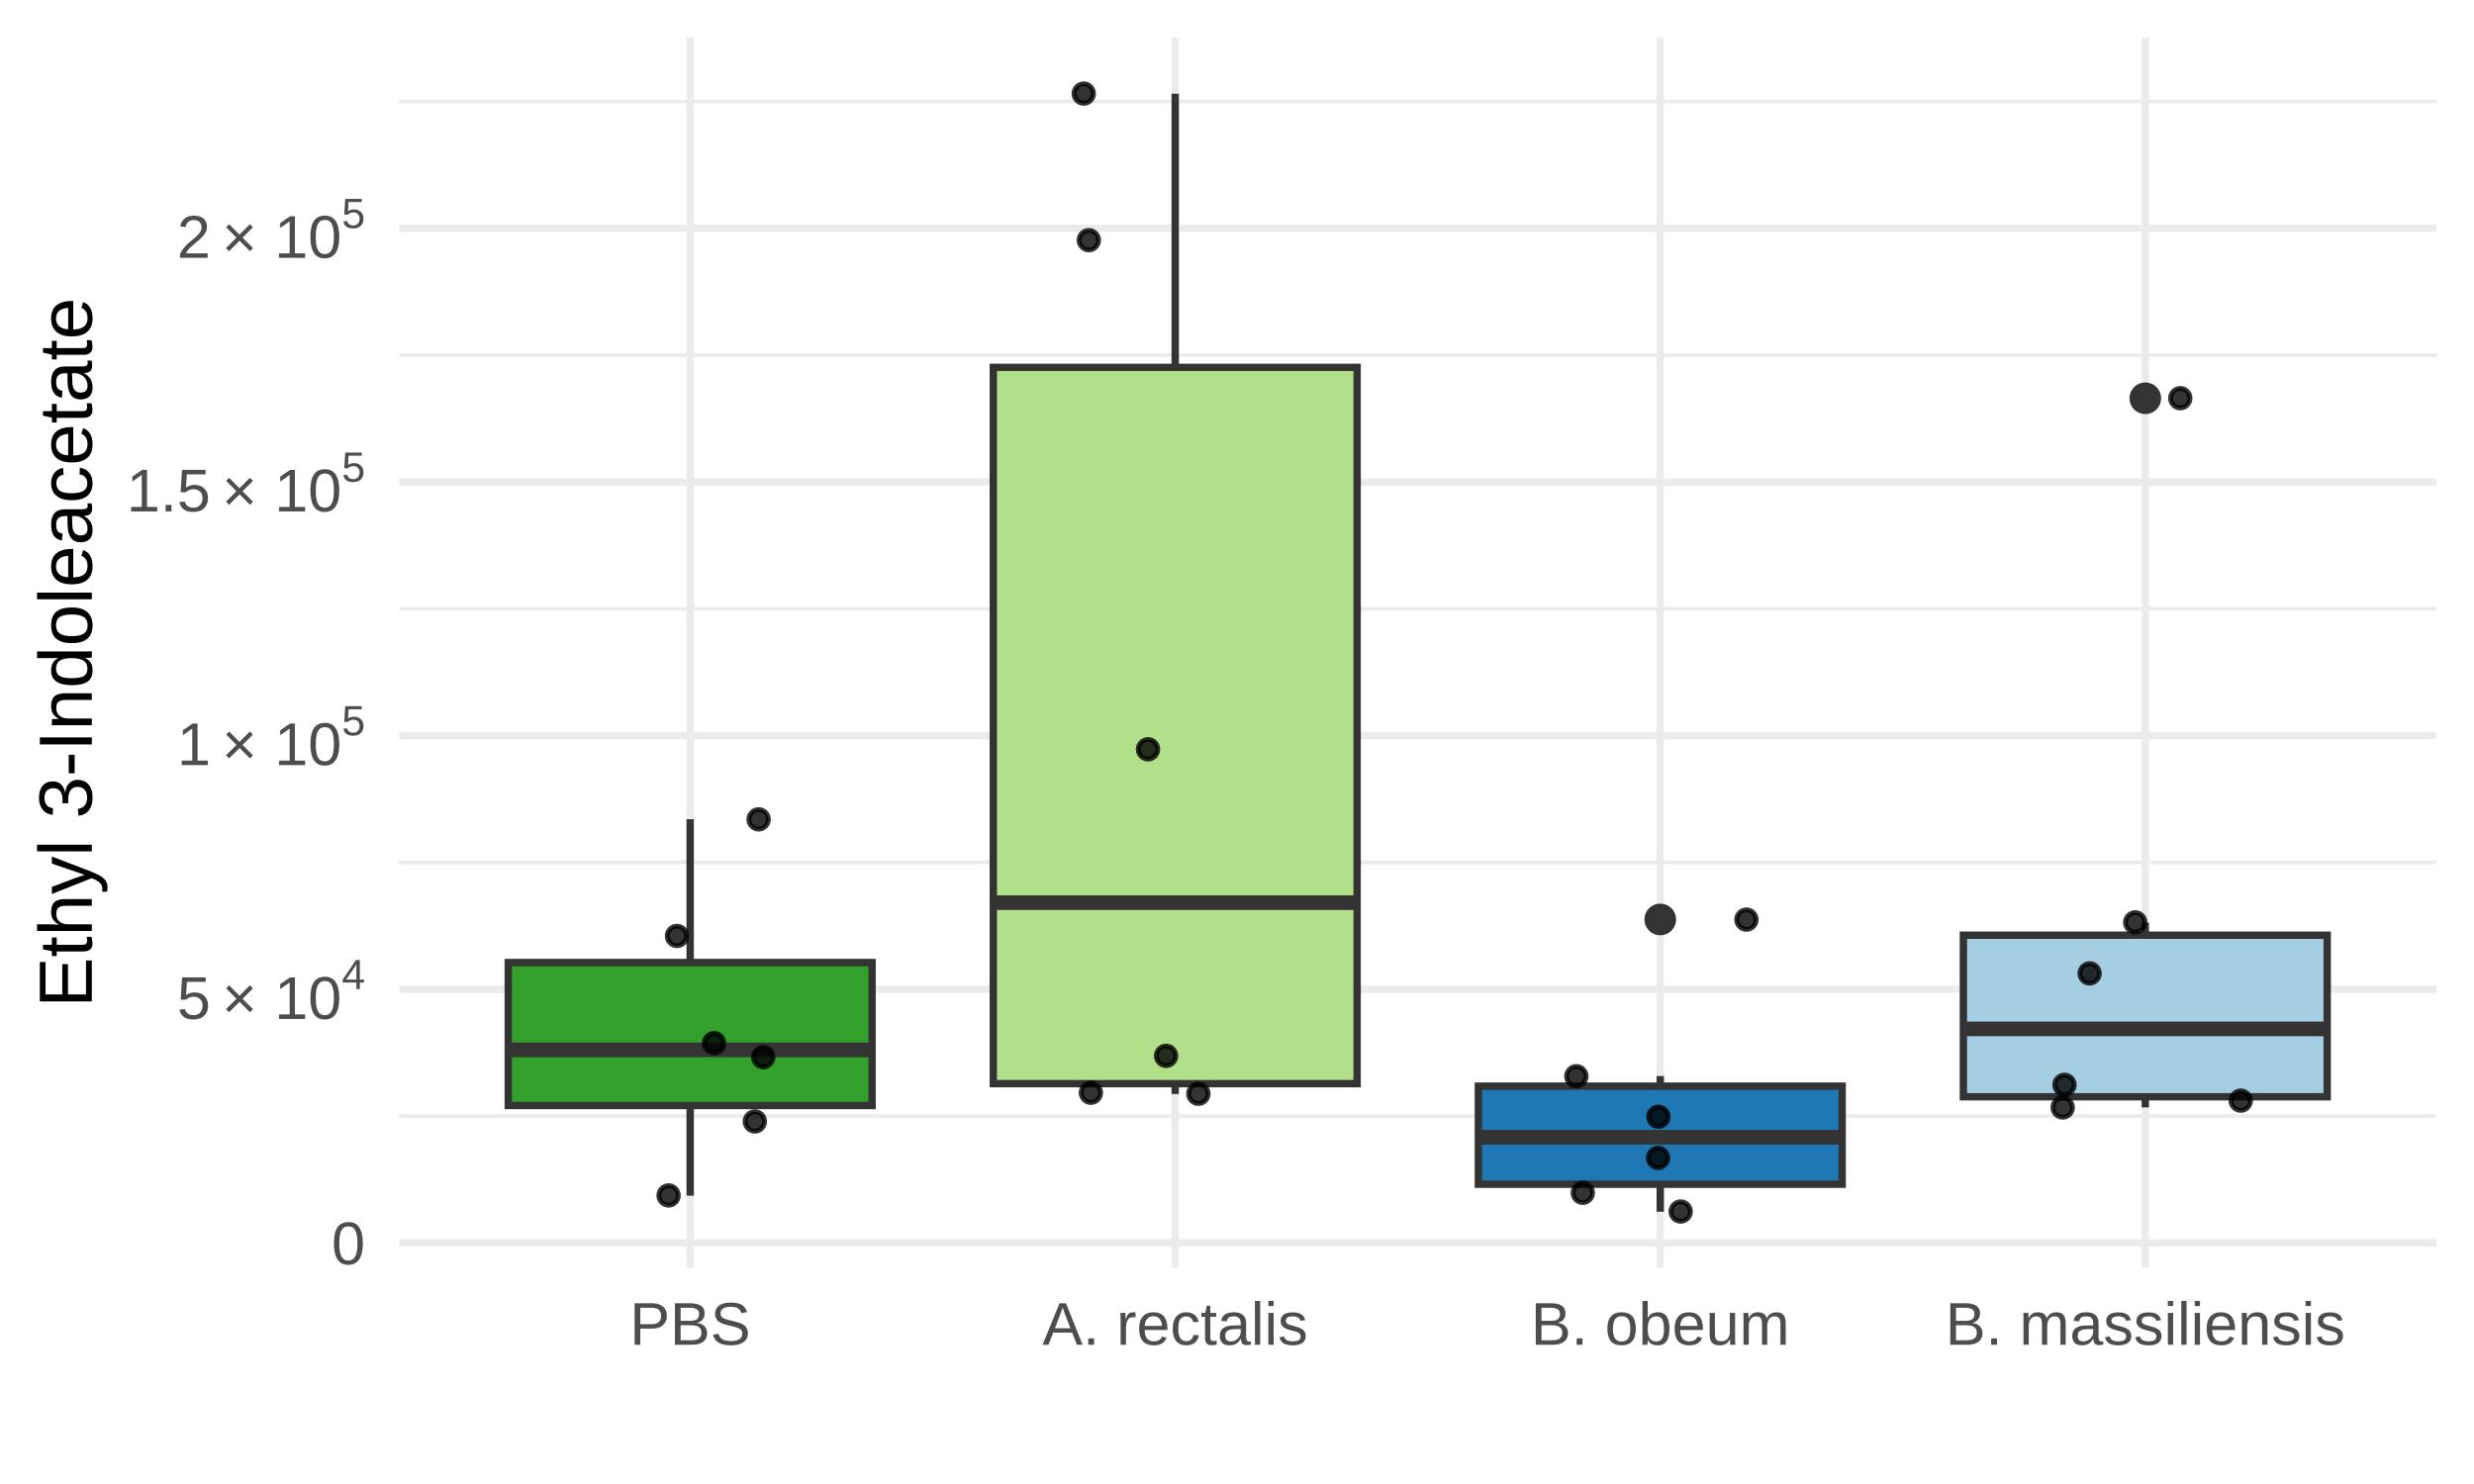
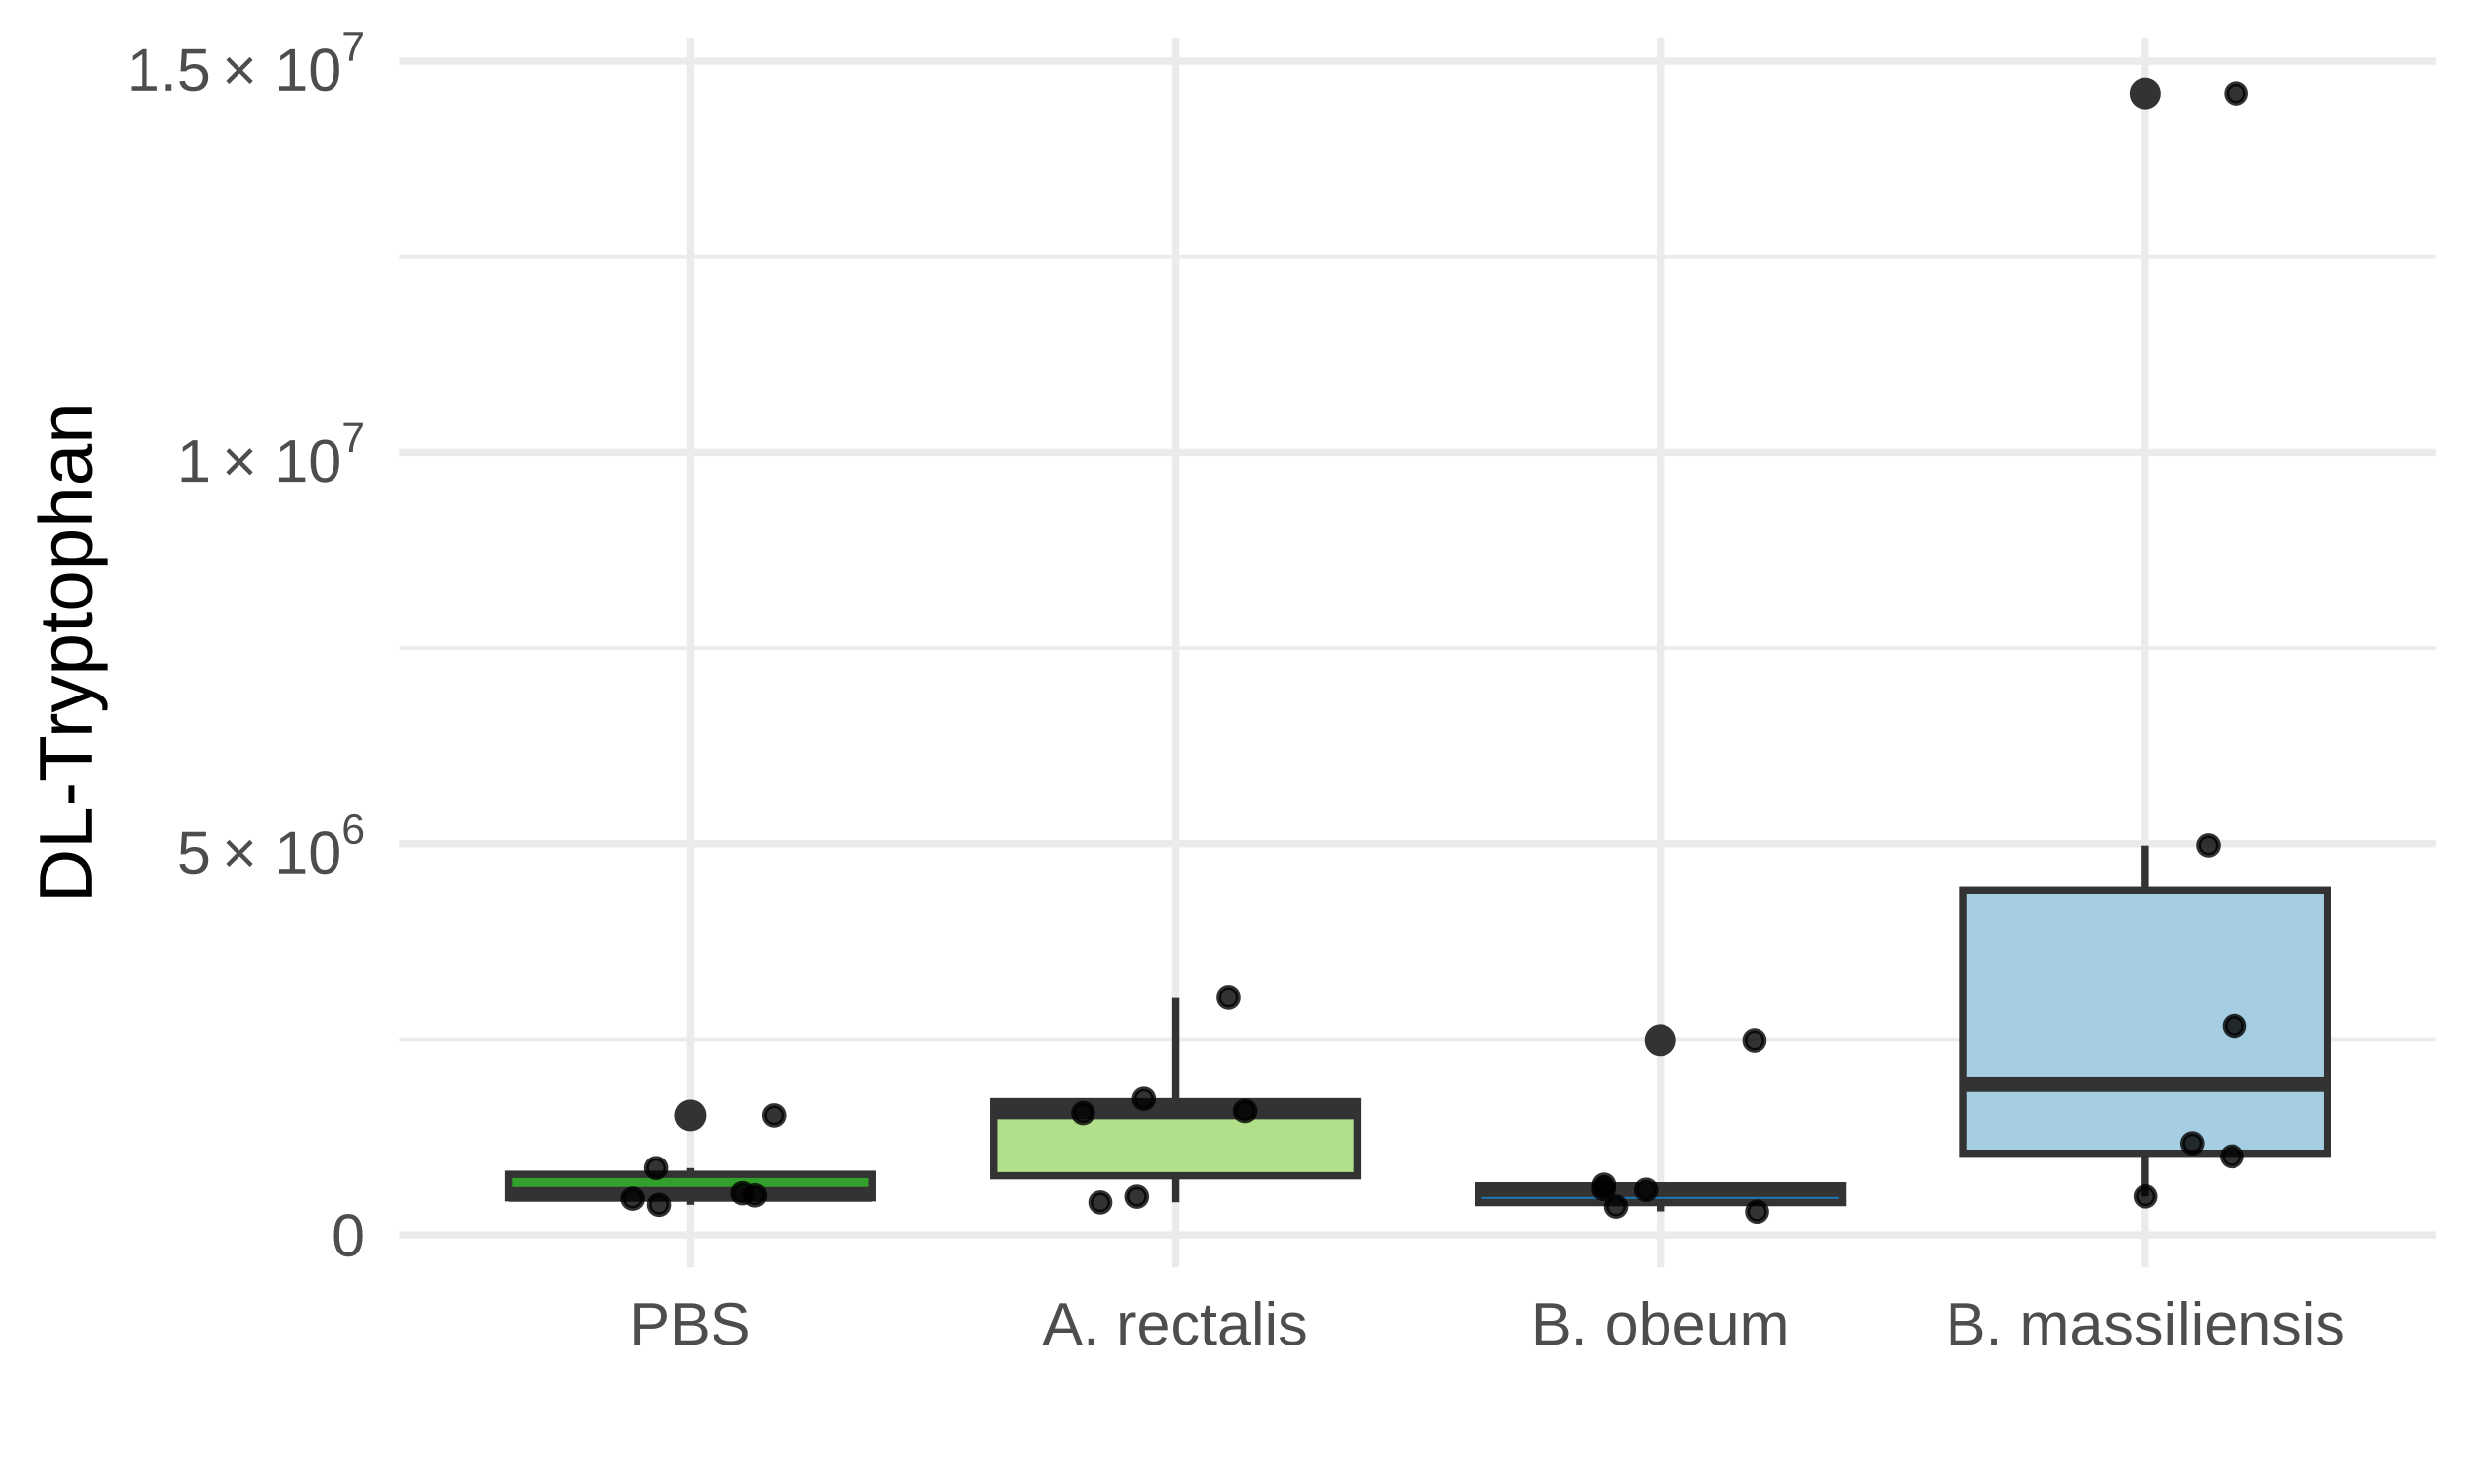
<svg xmlns="http://www.w3.org/2000/svg" class="svglite" width="360.00pt" height="216.00pt" viewBox="0 0 360.00 216.00">
  <defs>
    <style type="text/css">
    .svglite line, .svglite polyline, .svglite polygon, .svglite path, .svglite rect, .svglite circle {
      fill: none;
      stroke: #000000;
      stroke-linecap: round;
      stroke-linejoin: round;
      stroke-miterlimit: 10.00;
    }
    .svglite text {
      white-space: pre;
    }
  </style>
  </defs>
  <rect width="100%" height="100%" style="stroke: none; fill: none;" />
  <defs>
    <clipPath id="cpMC4wMHwzNjAuMDB8MC4wMHwyMTYuMDA=">
      <rect x="0.00" y="0.00" width="360.00" height="216.00" />
    </clipPath>
  </defs>
  <g clip-path="url(#cpMC4wMHwzNjAuMDB8MC4wMHwyMTYuMDA=)">
</g>
  <defs>
    <clipPath id="cpNTguMDh8MzU0LjUyfDUuNDh8MTg0LjUw">
      <rect x="58.08" y="5.48" width="296.44" height="179.02" />
    </clipPath>
  </defs>
  <g clip-path="url(#cpNTguMDh8MzU0LjUyfDUuNDh8MTg0LjUw)">
-     <polyline points="58.08,162.45 354.52,162.45 " style="stroke-width: 0.53; stroke: #EBEBEB; stroke-linecap: butt;" />
-     <polyline points="58.08,125.53 354.52,125.53 " style="stroke-width: 0.53; stroke: #EBEBEB; stroke-linecap: butt;" />
-     <polyline points="58.08,88.61 354.52,88.61 " style="stroke-width: 0.53; stroke: #EBEBEB; stroke-linecap: butt;" />
-     <polyline points="58.08,51.70 354.52,51.70 " style="stroke-width: 0.53; stroke: #EBEBEB; stroke-linecap: butt;" />
-     <polyline points="58.08,14.78 354.52,14.78 " style="stroke-width: 0.53; stroke: #EBEBEB; stroke-linecap: butt;" />
-     <polyline points="58.08,180.91 354.52,180.91 " style="stroke-width: 1.07; stroke: #EBEBEB; stroke-linecap: butt;" />
-     <polyline points="58.08,143.99 354.52,143.99 " style="stroke-width: 1.07; stroke: #EBEBEB; stroke-linecap: butt;" />
-     <polyline points="58.08,107.07 354.52,107.07 " style="stroke-width: 1.07; stroke: #EBEBEB; stroke-linecap: butt;" />
-     <polyline points="58.08,70.16 354.52,70.16 " style="stroke-width: 1.07; stroke: #EBEBEB; stroke-linecap: butt;" />
-     <polyline points="58.08,33.24 354.52,33.24 " style="stroke-width: 1.07; stroke: #EBEBEB; stroke-linecap: butt;" />
+     <polyline points="58.08,151.27 354.52,151.27 " style="stroke-width: 0.53; stroke: #EBEBEB; stroke-linecap: butt;" />
+     <polyline points="58.08,94.33 354.52,94.33 " style="stroke-width: 0.53; stroke: #EBEBEB; stroke-linecap: butt;" />
+     <polyline points="58.08,37.40 354.52,37.40 " style="stroke-width: 0.53; stroke: #EBEBEB; stroke-linecap: butt;" />
+     <polyline points="58.08,179.73 354.52,179.73 " style="stroke-width: 1.07; stroke: #EBEBEB; stroke-linecap: butt;" />
+     <polyline points="58.08,122.80 354.52,122.80 " style="stroke-width: 1.07; stroke: #EBEBEB; stroke-linecap: butt;" />
+     <polyline points="58.08,65.87 354.52,65.87 " style="stroke-width: 1.07; stroke: #EBEBEB; stroke-linecap: butt;" />
+     <polyline points="58.08,8.93 354.52,8.93 " style="stroke-width: 1.07; stroke: #EBEBEB; stroke-linecap: butt;" />
    <polyline points="100.43,184.50 100.43,5.48 " style="stroke-width: 1.07; stroke: #EBEBEB; stroke-linecap: butt;" />
    <polyline points="171.01,184.50 171.01,5.48 " style="stroke-width: 1.07; stroke: #EBEBEB; stroke-linecap: butt;" />
    <polyline points="241.59,184.50 241.59,5.48 " style="stroke-width: 1.07; stroke: #EBEBEB; stroke-linecap: butt;" />
    <polyline points="312.17,184.50 312.17,5.48 " style="stroke-width: 1.07; stroke: #EBEBEB; stroke-linecap: butt;" />
-     <line x1="100.43" y1="140.10" x2="100.43" y2="119.24" style="stroke-width: 1.07; stroke: #333333; stroke-linecap: butt;" />
-     <line x1="100.43" y1="160.91" x2="100.43" y2="174.03" style="stroke-width: 1.07; stroke: #333333; stroke-linecap: butt;" />
-     <polygon points="73.96,140.10 73.96,160.91 126.90,160.91 126.90,140.10 73.96,140.10 " style="stroke-width: 1.07; stroke: #333333; stroke-linecap: butt; stroke-linejoin: miter; fill: #33A02C;" />
-     <line x1="73.96" y1="152.81" x2="126.90" y2="152.81" style="stroke-width: 2.13; stroke: #333333; stroke-linecap: butt; stroke-linejoin: miter;" />
-     <line x1="171.01" y1="53.47" x2="171.01" y2="13.64" style="stroke-width: 1.07; stroke: #333333; stroke-linecap: butt;" />
-     <line x1="171.01" y1="157.73" x2="171.01" y2="159.24" style="stroke-width: 1.07; stroke: #333333; stroke-linecap: butt;" />
-     <polygon points="144.54,53.47 144.54,157.73 197.48,157.73 197.48,53.47 144.54,53.47 " style="stroke-width: 1.07; stroke: #333333; stroke-linecap: butt; stroke-linejoin: miter; fill: #B2DF8A;" />
-     <line x1="144.54" y1="131.38" x2="197.48" y2="131.38" style="stroke-width: 2.13; stroke: #333333; stroke-linecap: butt; stroke-linejoin: miter;" />
-     <circle cx="241.59" cy="133.83" r="1.95" style="stroke-width: 0.71; stroke: #333333; fill: #333333;" />
-     <line x1="241.59" y1="158.09" x2="241.59" y2="156.62" style="stroke-width: 1.07; stroke: #333333; stroke-linecap: butt;" />
-     <line x1="241.59" y1="172.37" x2="241.59" y2="176.37" style="stroke-width: 1.07; stroke: #333333; stroke-linecap: butt;" />
-     <polygon points="215.12,158.09 215.12,172.37 268.06,172.37 268.06,158.09 215.12,158.09 " style="stroke-width: 1.07; stroke: #333333; stroke-linecap: butt; stroke-linejoin: miter; fill: #1F78B4;" />
-     <line x1="215.12" y1="165.53" x2="268.06" y2="165.53" style="stroke-width: 2.13; stroke: #333333; stroke-linecap: butt; stroke-linejoin: miter;" />
-     <circle cx="312.17" cy="57.97" r="1.95" style="stroke-width: 0.71; stroke: #333333; fill: #333333;" />
-     <line x1="312.17" y1="136.12" x2="312.17" y2="134.28" style="stroke-width: 1.07; stroke: #333333; stroke-linecap: butt;" />
-     <line x1="312.17" y1="159.64" x2="312.17" y2="161.18" style="stroke-width: 1.07; stroke: #333333; stroke-linecap: butt;" />
-     <polygon points="285.70,136.12 285.70,159.64 338.64,159.64 338.64,136.12 285.70,136.12 " style="stroke-width: 1.07; stroke: #333333; stroke-linecap: butt; stroke-linejoin: miter; fill: #A6CEE3;" />
-     <line x1="285.70" y1="149.76" x2="338.64" y2="149.76" style="stroke-width: 2.13; stroke: #333333; stroke-linecap: butt; stroke-linejoin: miter;" />
-     <circle cx="244.56" cy="176.34" r="1.42" style="stroke-width: 0.71; stroke: #000000; stroke-opacity: 0.80; fill: #000000; fill-opacity: 0.80;" />
-     <circle cx="241.32" cy="162.54" r="1.42" style="stroke-width: 0.71; stroke: #000000; stroke-opacity: 0.80; fill: #000000; fill-opacity: 0.80;" />
-     <circle cx="300.41" cy="157.90" r="1.42" style="stroke-width: 0.71; stroke: #000000; stroke-opacity: 0.80; fill: #000000; fill-opacity: 0.80;" />
-     <circle cx="158.44" cy="34.96" r="1.42" style="stroke-width: 0.71; stroke: #000000; stroke-opacity: 0.80; fill: #000000; fill-opacity: 0.80;" />
-     <circle cx="167.05" cy="109.06" r="1.42" style="stroke-width: 0.71; stroke: #000000; stroke-opacity: 0.80; fill: #000000; fill-opacity: 0.80;" />
-     <circle cx="109.84" cy="163.23" r="1.42" style="stroke-width: 0.71; stroke: #000000; stroke-opacity: 0.80; fill: #000000; fill-opacity: 0.80;" />
-     <circle cx="97.29" cy="174.00" r="1.42" style="stroke-width: 0.71; stroke: #000000; stroke-opacity: 0.80; fill: #000000; fill-opacity: 0.80;" />
-     <circle cx="326.06" cy="160.20" r="1.42" style="stroke-width: 0.71; stroke: #000000; stroke-opacity: 0.80; fill: #000000; fill-opacity: 0.80;" />
-     <circle cx="230.32" cy="173.61" r="1.42" style="stroke-width: 0.71; stroke: #000000; stroke-opacity: 0.80; fill: #000000; fill-opacity: 0.80;" />
-     <circle cx="254.13" cy="133.85" r="1.42" style="stroke-width: 0.71; stroke: #000000; stroke-opacity: 0.80; fill: #000000; fill-opacity: 0.80;" />
-     <circle cx="317.26" cy="57.96" r="1.42" style="stroke-width: 0.71; stroke: #000000; stroke-opacity: 0.80; fill: #000000; fill-opacity: 0.80;" />
-     <circle cx="174.38" cy="159.20" r="1.42" style="stroke-width: 0.71; stroke: #000000; stroke-opacity: 0.80; fill: #000000; fill-opacity: 0.80;" />
-     <circle cx="157.70" cy="13.62" r="1.42" style="stroke-width: 0.71; stroke: #000000; stroke-opacity: 0.80; fill: #000000; fill-opacity: 0.80;" />
-     <circle cx="110.39" cy="119.26" r="1.42" style="stroke-width: 0.71; stroke: #000000; stroke-opacity: 0.80; fill: #000000; fill-opacity: 0.80;" />
-     <circle cx="111.06" cy="153.87" r="1.42" style="stroke-width: 0.71; stroke: #000000; stroke-opacity: 0.80; fill: #000000; fill-opacity: 0.80;" />
-     <circle cx="310.70" cy="134.25" r="1.42" style="stroke-width: 0.71; stroke: #000000; stroke-opacity: 0.80; fill: #000000; fill-opacity: 0.80;" />
-     <circle cx="241.27" cy="168.54" r="1.42" style="stroke-width: 0.71; stroke: #000000; stroke-opacity: 0.80; fill: #000000; fill-opacity: 0.80;" />
-     <circle cx="229.38" cy="156.65" r="1.42" style="stroke-width: 0.71; stroke: #000000; stroke-opacity: 0.80; fill: #000000; fill-opacity: 0.80;" />
-     <circle cx="304.07" cy="141.68" r="1.42" style="stroke-width: 0.71; stroke: #000000; stroke-opacity: 0.80; fill: #000000; fill-opacity: 0.80;" />
-     <circle cx="158.74" cy="159.05" r="1.42" style="stroke-width: 0.71; stroke: #000000; stroke-opacity: 0.80; fill: #000000; fill-opacity: 0.80;" />
-     <circle cx="169.68" cy="153.68" r="1.42" style="stroke-width: 0.71; stroke: #000000; stroke-opacity: 0.80; fill: #000000; fill-opacity: 0.80;" />
-     <circle cx="98.51" cy="136.23" r="1.42" style="stroke-width: 0.71; stroke: #000000; stroke-opacity: 0.80; fill: #000000; fill-opacity: 0.80;" />
-     <circle cx="103.91" cy="151.83" r="1.42" style="stroke-width: 0.71; stroke: #000000; stroke-opacity: 0.80; fill: #000000; fill-opacity: 0.80;" />
-     <circle cx="300.15" cy="161.20" r="1.42" style="stroke-width: 0.71; stroke: #000000; stroke-opacity: 0.80; fill: #000000; fill-opacity: 0.80;" />
+     <circle cx="100.43" cy="162.35" r="1.95" style="stroke-width: 0.71; stroke: #333333; fill: #333333;" />
+     <line x1="100.43" y1="170.95" x2="100.43" y2="170.04" style="stroke-width: 1.07; stroke: #333333; stroke-linecap: butt;" />
+     <line x1="100.43" y1="174.33" x2="100.43" y2="175.36" style="stroke-width: 1.07; stroke: #333333; stroke-linecap: butt;" />
+     <polygon points="73.96,170.95 73.96,174.33 126.90,174.33 126.90,170.95 73.96,170.95 " style="stroke-width: 1.07; stroke: #333333; stroke-linecap: butt; stroke-linejoin: miter; fill: #33A02C;" />
+     <line x1="73.96" y1="173.83" x2="126.90" y2="173.83" style="stroke-width: 2.13; stroke: #333333; stroke-linecap: butt; stroke-linejoin: miter;" />
+     <line x1="171.01" y1="160.35" x2="171.01" y2="145.24" style="stroke-width: 1.07; stroke: #333333; stroke-linecap: butt;" />
+     <line x1="171.01" y1="171.16" x2="171.01" y2="174.99" style="stroke-width: 1.07; stroke: #333333; stroke-linecap: butt;" />
+     <polygon points="144.54,160.35 144.54,171.16 197.48,171.16 197.48,160.35 144.54,160.35 " style="stroke-width: 1.07; stroke: #333333; stroke-linecap: butt; stroke-linejoin: miter; fill: #B2DF8A;" />
+     <line x1="144.54" y1="161.85" x2="197.48" y2="161.85" style="stroke-width: 2.13; stroke: #333333; stroke-linecap: butt; stroke-linejoin: miter;" />
+     <circle cx="241.59" cy="151.39" r="1.95" style="stroke-width: 0.71; stroke: #333333; fill: #333333;" />
+     <line x1="241.59" y1="172.62" x2="241.59" y2="172.46" style="stroke-width: 1.07; stroke: #333333; stroke-linecap: butt;" />
+     <line x1="241.59" y1="175.04" x2="241.59" y2="176.33" style="stroke-width: 1.07; stroke: #333333; stroke-linecap: butt;" />
+     <polygon points="215.12,172.62 215.12,175.04 268.06,175.04 268.06,172.62 215.12,172.62 " style="stroke-width: 1.07; stroke: #333333; stroke-linecap: butt; stroke-linejoin: miter; fill: #1F78B4;" />
+     <line x1="215.12" y1="173.15" x2="268.06" y2="173.15" style="stroke-width: 2.13; stroke: #333333; stroke-linecap: butt; stroke-linejoin: miter;" />
+     <circle cx="312.17" cy="13.63" r="1.95" style="stroke-width: 0.71; stroke: #333333; fill: #333333;" />
+     <line x1="312.17" y1="129.64" x2="312.17" y2="123.07" style="stroke-width: 1.07; stroke: #333333; stroke-linecap: butt;" />
+     <line x1="312.17" y1="167.86" x2="312.17" y2="174.12" style="stroke-width: 1.07; stroke: #333333; stroke-linecap: butt;" />
+     <polygon points="285.70,129.64 285.70,167.86 338.64,167.86 338.64,129.64 285.70,129.64 " style="stroke-width: 1.07; stroke: #333333; stroke-linecap: butt; stroke-linejoin: miter; fill: #A6CEE3;" />
+     <line x1="285.70" y1="157.87" x2="338.64" y2="157.87" style="stroke-width: 2.13; stroke: #333333; stroke-linecap: butt; stroke-linejoin: miter;" />
+     <circle cx="235.16" cy="175.62" r="1.42" style="stroke-width: 0.71; stroke: #000000; stroke-opacity: 0.80; fill: #000000; fill-opacity: 0.80;" />
+     <circle cx="239.50" cy="173.19" r="1.42" style="stroke-width: 0.71; stroke: #000000; stroke-opacity: 0.80; fill: #000000; fill-opacity: 0.80;" />
+     <circle cx="312.22" cy="174.14" r="1.42" style="stroke-width: 0.71; stroke: #000000; stroke-opacity: 0.80; fill: #000000; fill-opacity: 0.80;" />
+     <circle cx="178.77" cy="145.21" r="1.42" style="stroke-width: 0.71; stroke: #000000; stroke-opacity: 0.80; fill: #000000; fill-opacity: 0.80;" />
+     <circle cx="160.13" cy="175.02" r="1.42" style="stroke-width: 0.71; stroke: #000000; stroke-opacity: 0.80; fill: #000000; fill-opacity: 0.80;" />
+     <circle cx="95.91" cy="175.37" r="1.42" style="stroke-width: 0.71; stroke: #000000; stroke-opacity: 0.80; fill: #000000; fill-opacity: 0.80;" />
+     <circle cx="95.49" cy="170.02" r="1.42" style="stroke-width: 0.71; stroke: #000000; stroke-opacity: 0.80; fill: #000000; fill-opacity: 0.80;" />
+     <circle cx="324.78" cy="168.32" r="1.42" style="stroke-width: 0.71; stroke: #000000; stroke-opacity: 0.80; fill: #000000; fill-opacity: 0.80;" />
+     <circle cx="255.68" cy="176.37" r="1.42" style="stroke-width: 0.71; stroke: #000000; stroke-opacity: 0.80; fill: #000000; fill-opacity: 0.80;" />
+     <circle cx="255.30" cy="151.42" r="1.42" style="stroke-width: 0.71; stroke: #000000; stroke-opacity: 0.80; fill: #000000; fill-opacity: 0.80;" />
+     <circle cx="325.39" cy="13.62" r="1.42" style="stroke-width: 0.71; stroke: #000000; stroke-opacity: 0.80; fill: #000000; fill-opacity: 0.80;" />
+     <circle cx="157.60" cy="162.01" r="1.42" style="stroke-width: 0.71; stroke: #000000; stroke-opacity: 0.80; fill: #000000; fill-opacity: 0.80;" />
+     <circle cx="166.44" cy="159.93" r="1.42" style="stroke-width: 0.71; stroke: #000000; stroke-opacity: 0.80; fill: #000000; fill-opacity: 0.80;" />
+     <circle cx="112.64" cy="162.35" r="1.42" style="stroke-width: 0.71; stroke: #000000; stroke-opacity: 0.80; fill: #000000; fill-opacity: 0.80;" />
+     <circle cx="92.12" cy="174.47" r="1.42" style="stroke-width: 0.71; stroke: #000000; stroke-opacity: 0.80; fill: #000000; fill-opacity: 0.80;" />
+     <circle cx="321.34" cy="123.04" r="1.42" style="stroke-width: 0.71; stroke: #000000; stroke-opacity: 0.80; fill: #000000; fill-opacity: 0.80;" />
+     <circle cx="233.37" cy="173.06" r="1.42" style="stroke-width: 0.71; stroke: #000000; stroke-opacity: 0.80; fill: #000000; fill-opacity: 0.80;" />
+     <circle cx="233.42" cy="172.46" r="1.42" style="stroke-width: 0.71; stroke: #000000; stroke-opacity: 0.80; fill: #000000; fill-opacity: 0.80;" />
+     <circle cx="325.15" cy="149.33" r="1.42" style="stroke-width: 0.71; stroke: #000000; stroke-opacity: 0.80; fill: #000000; fill-opacity: 0.80;" />
+     <circle cx="165.43" cy="174.18" r="1.42" style="stroke-width: 0.71; stroke: #000000; stroke-opacity: 0.80; fill: #000000; fill-opacity: 0.80;" />
+     <circle cx="181.16" cy="161.71" r="1.42" style="stroke-width: 0.71; stroke: #000000; stroke-opacity: 0.80; fill: #000000; fill-opacity: 0.80;" />
+     <circle cx="109.86" cy="173.99" r="1.42" style="stroke-width: 0.71; stroke: #000000; stroke-opacity: 0.80; fill: #000000; fill-opacity: 0.80;" />
+     <circle cx="108.08" cy="173.68" r="1.42" style="stroke-width: 0.71; stroke: #000000; stroke-opacity: 0.80; fill: #000000; fill-opacity: 0.80;" />
+     <circle cx="319.00" cy="166.41" r="1.42" style="stroke-width: 0.71; stroke: #000000; stroke-opacity: 0.80; fill: #000000; fill-opacity: 0.80;" />
  </g>
  <g clip-path="url(#cpMC4wMHwzNjAuMDB8MC4wMHwyMTYuMDA=)">
-     <text x="48.25" y="184.02" style="font-size: 8.80px;fill: #4D4D4D; font-family: &quot;Arial&quot;;" textLength="4.90px" lengthAdjust="spacingAndGlyphs">0</text>
-     <text x="25.76" y="148.31" style="font-size: 8.80px;fill: #4D4D4D; font-family: &quot;Arial&quot;;" textLength="4.90px" lengthAdjust="spacingAndGlyphs">5</text>
-     <text x="32.28" y="148.31" style="font-size: 8.80px;fill: #4D4D4D; font-family: &quot;Arial&quot;;" textLength="6.02px" lengthAdjust="spacingAndGlyphs">×</text>
-     <text x="39.93" y="148.31" style="font-size: 8.80px;fill: #4D4D4D; font-family: &quot;Arial&quot;;" textLength="9.79px" lengthAdjust="spacingAndGlyphs">10</text>
-     <text x="49.72" y="143.97" style="font-size: 6.16px;fill: #4D4D4D; font-family: &quot;Arial&quot;;" textLength="3.43px" lengthAdjust="spacingAndGlyphs">4</text>
-     <text x="25.76" y="111.36" style="font-size: 8.80px;fill: #4D4D4D; font-family: &quot;Arial&quot;;" textLength="4.90px" lengthAdjust="spacingAndGlyphs">1</text>
-     <text x="32.28" y="111.36" style="font-size: 8.80px;fill: #4D4D4D; font-family: &quot;Arial&quot;;" textLength="6.02px" lengthAdjust="spacingAndGlyphs">×</text>
-     <text x="39.93" y="111.36" style="font-size: 8.80px;fill: #4D4D4D; font-family: &quot;Arial&quot;;" textLength="9.79px" lengthAdjust="spacingAndGlyphs">10</text>
-     <text x="49.72" y="107.02" style="font-size: 6.16px;fill: #4D4D4D; font-family: &quot;Arial&quot;;" textLength="3.43px" lengthAdjust="spacingAndGlyphs">5</text>
-     <text x="18.41" y="74.44" style="font-size: 8.80px;fill: #4D4D4D; font-family: &quot;Arial&quot;;" textLength="12.24px" lengthAdjust="spacingAndGlyphs">1.5</text>
-     <text x="32.28" y="74.44" style="font-size: 8.80px;fill: #4D4D4D; font-family: &quot;Arial&quot;;" textLength="6.02px" lengthAdjust="spacingAndGlyphs">×</text>
-     <text x="39.93" y="74.44" style="font-size: 8.80px;fill: #4D4D4D; font-family: &quot;Arial&quot;;" textLength="9.79px" lengthAdjust="spacingAndGlyphs">10</text>
-     <text x="49.72" y="70.11" style="font-size: 6.16px;fill: #4D4D4D; font-family: &quot;Arial&quot;;" textLength="3.43px" lengthAdjust="spacingAndGlyphs">5</text>
-     <text x="25.76" y="37.53" style="font-size: 8.80px;fill: #4D4D4D; font-family: &quot;Arial&quot;;" textLength="4.90px" lengthAdjust="spacingAndGlyphs">2</text>
-     <text x="32.28" y="37.53" style="font-size: 8.80px;fill: #4D4D4D; font-family: &quot;Arial&quot;;" textLength="6.02px" lengthAdjust="spacingAndGlyphs">×</text>
-     <text x="39.93" y="37.53" style="font-size: 8.80px;fill: #4D4D4D; font-family: &quot;Arial&quot;;" textLength="9.79px" lengthAdjust="spacingAndGlyphs">10</text>
-     <text x="49.72" y="33.19" style="font-size: 6.16px;fill: #4D4D4D; font-family: &quot;Arial&quot;;" textLength="3.43px" lengthAdjust="spacingAndGlyphs">5</text>
+     <text x="48.25" y="182.84" style="font-size: 8.80px;fill: #4D4D4D; font-family: &quot;Arial&quot;;" textLength="4.90px" lengthAdjust="spacingAndGlyphs">0</text>
+     <text x="25.76" y="127.12" style="font-size: 8.80px;fill: #4D4D4D; font-family: &quot;Arial&quot;;" textLength="4.90px" lengthAdjust="spacingAndGlyphs">5</text>
+     <text x="32.28" y="127.12" style="font-size: 8.80px;fill: #4D4D4D; font-family: &quot;Arial&quot;;" textLength="6.02px" lengthAdjust="spacingAndGlyphs">×</text>
+     <text x="39.93" y="127.12" style="font-size: 8.80px;fill: #4D4D4D; font-family: &quot;Arial&quot;;" textLength="9.79px" lengthAdjust="spacingAndGlyphs">10</text>
+     <text x="49.72" y="122.79" style="font-size: 6.16px;fill: #4D4D4D; font-family: &quot;Arial&quot;;" textLength="3.43px" lengthAdjust="spacingAndGlyphs">6</text>
+     <text x="25.76" y="70.15" style="font-size: 8.80px;fill: #4D4D4D; font-family: &quot;Arial&quot;;" textLength="4.90px" lengthAdjust="spacingAndGlyphs">1</text>
+     <text x="32.28" y="70.15" style="font-size: 8.80px;fill: #4D4D4D; font-family: &quot;Arial&quot;;" textLength="6.02px" lengthAdjust="spacingAndGlyphs">×</text>
+     <text x="39.93" y="70.15" style="font-size: 8.80px;fill: #4D4D4D; font-family: &quot;Arial&quot;;" textLength="9.79px" lengthAdjust="spacingAndGlyphs">10</text>
+     <text x="49.72" y="65.82" style="font-size: 6.16px;fill: #4D4D4D; font-family: &quot;Arial&quot;;" textLength="3.43px" lengthAdjust="spacingAndGlyphs">7</text>
+     <text x="18.41" y="13.22" style="font-size: 8.80px;fill: #4D4D4D; font-family: &quot;Arial&quot;;" textLength="12.24px" lengthAdjust="spacingAndGlyphs">1.5</text>
+     <text x="32.28" y="13.22" style="font-size: 8.80px;fill: #4D4D4D; font-family: &quot;Arial&quot;;" textLength="6.02px" lengthAdjust="spacingAndGlyphs">×</text>
+     <text x="39.93" y="13.22" style="font-size: 8.80px;fill: #4D4D4D; font-family: &quot;Arial&quot;;" textLength="9.79px" lengthAdjust="spacingAndGlyphs">10</text>
+     <text x="49.72" y="8.88" style="font-size: 6.16px;fill: #4D4D4D; font-family: &quot;Arial&quot;;" textLength="3.43px" lengthAdjust="spacingAndGlyphs">7</text>
    <text x="100.43" y="195.74" text-anchor="middle" style="font-size: 8.80px;fill: #4D4D4D; font-family: &quot;Arial&quot;;" textLength="17.60px" lengthAdjust="spacingAndGlyphs">PBS</text>
    <text x="171.01" y="195.74" text-anchor="middle" style="font-size: 8.80px;fill: #4D4D4D; font-family: &quot;Arial&quot;;" textLength="38.64px" lengthAdjust="spacingAndGlyphs">A. rectalis</text>
    <text x="241.59" y="195.74" text-anchor="middle" style="font-size: 8.80px;fill: #4D4D4D; font-family: &quot;Arial&quot;;" textLength="37.68px" lengthAdjust="spacingAndGlyphs">B. obeum</text>
    <text x="312.17" y="195.74" text-anchor="middle" style="font-size: 8.80px;fill: #4D4D4D; font-family: &quot;Arial&quot;;" textLength="58.18px" lengthAdjust="spacingAndGlyphs">B. massiliensis</text>
-     <text transform="translate(13.36,94.99) rotate(-90)" text-anchor="middle" style="font-size: 11.00px; font-family: &quot;Arial&quot;;" textLength="103.38px" lengthAdjust="spacingAndGlyphs">Ethyl 3-Indoleacetate</text>
+     <text transform="translate(13.36,94.99) rotate(-90)" text-anchor="middle" style="font-size: 11.00px; font-family: &quot;Arial&quot;;" textLength="72.98px" lengthAdjust="spacingAndGlyphs">DL-Tryptophan</text>
  </g>
</svg>
